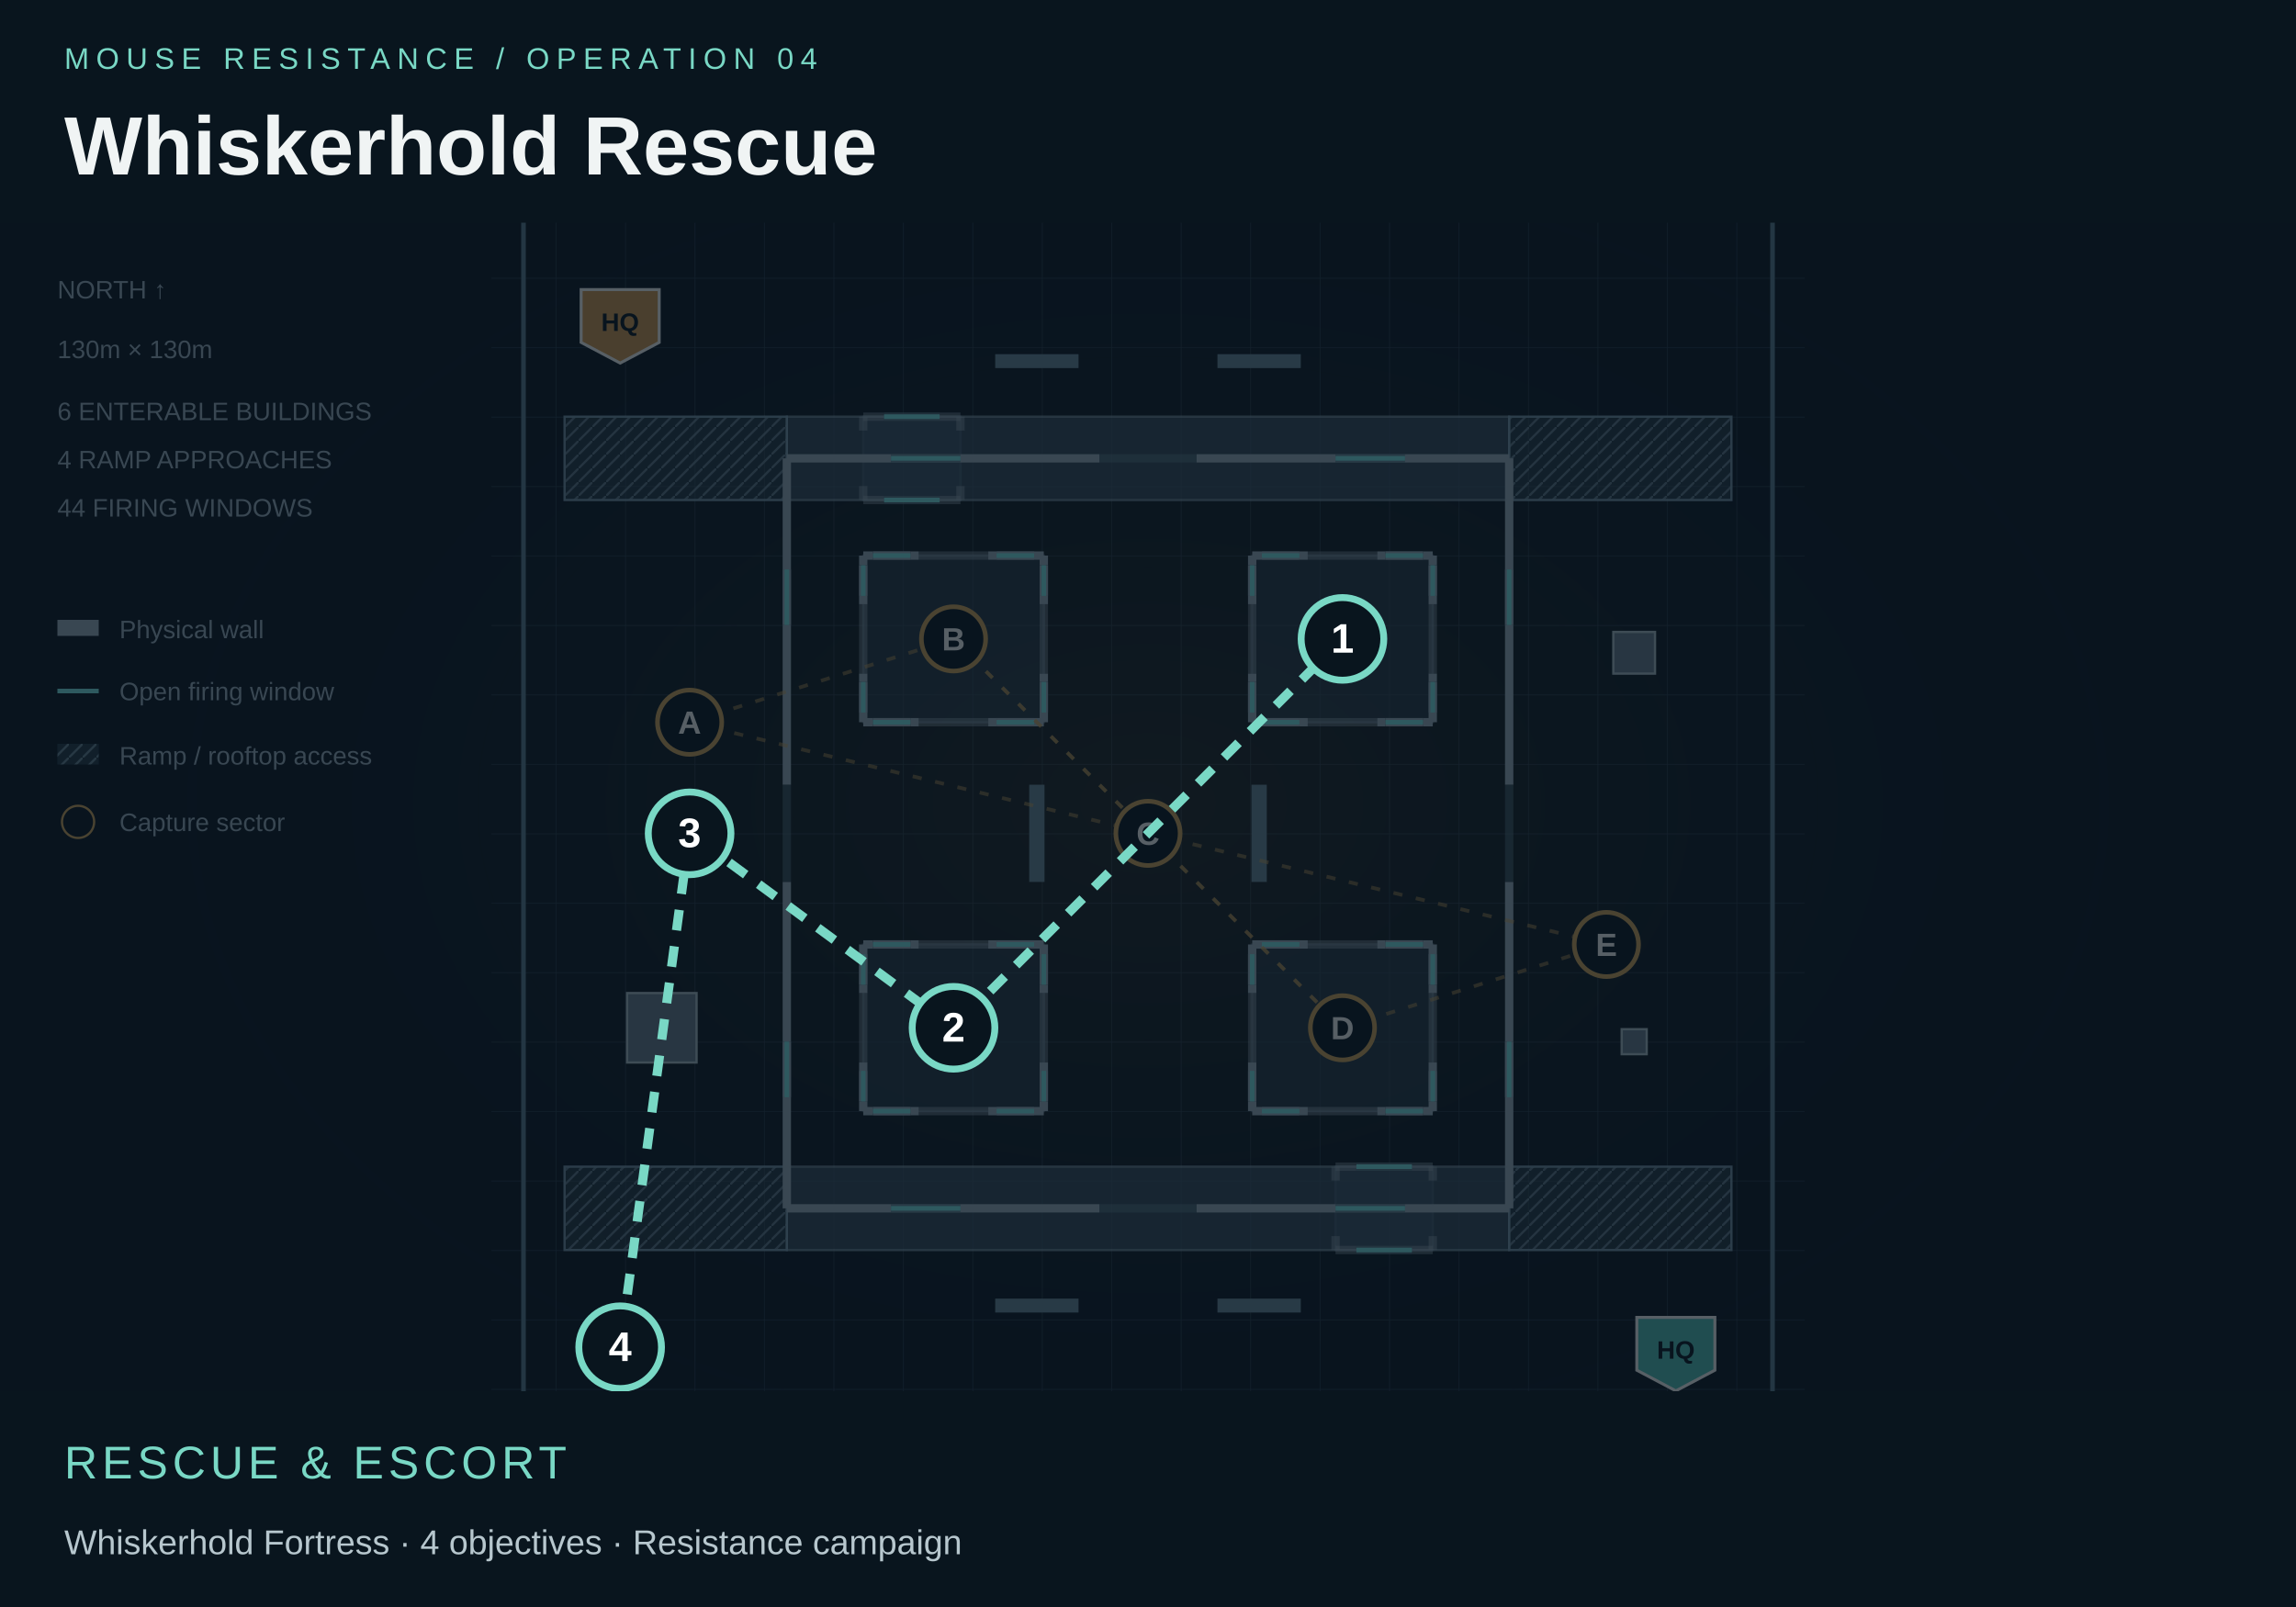
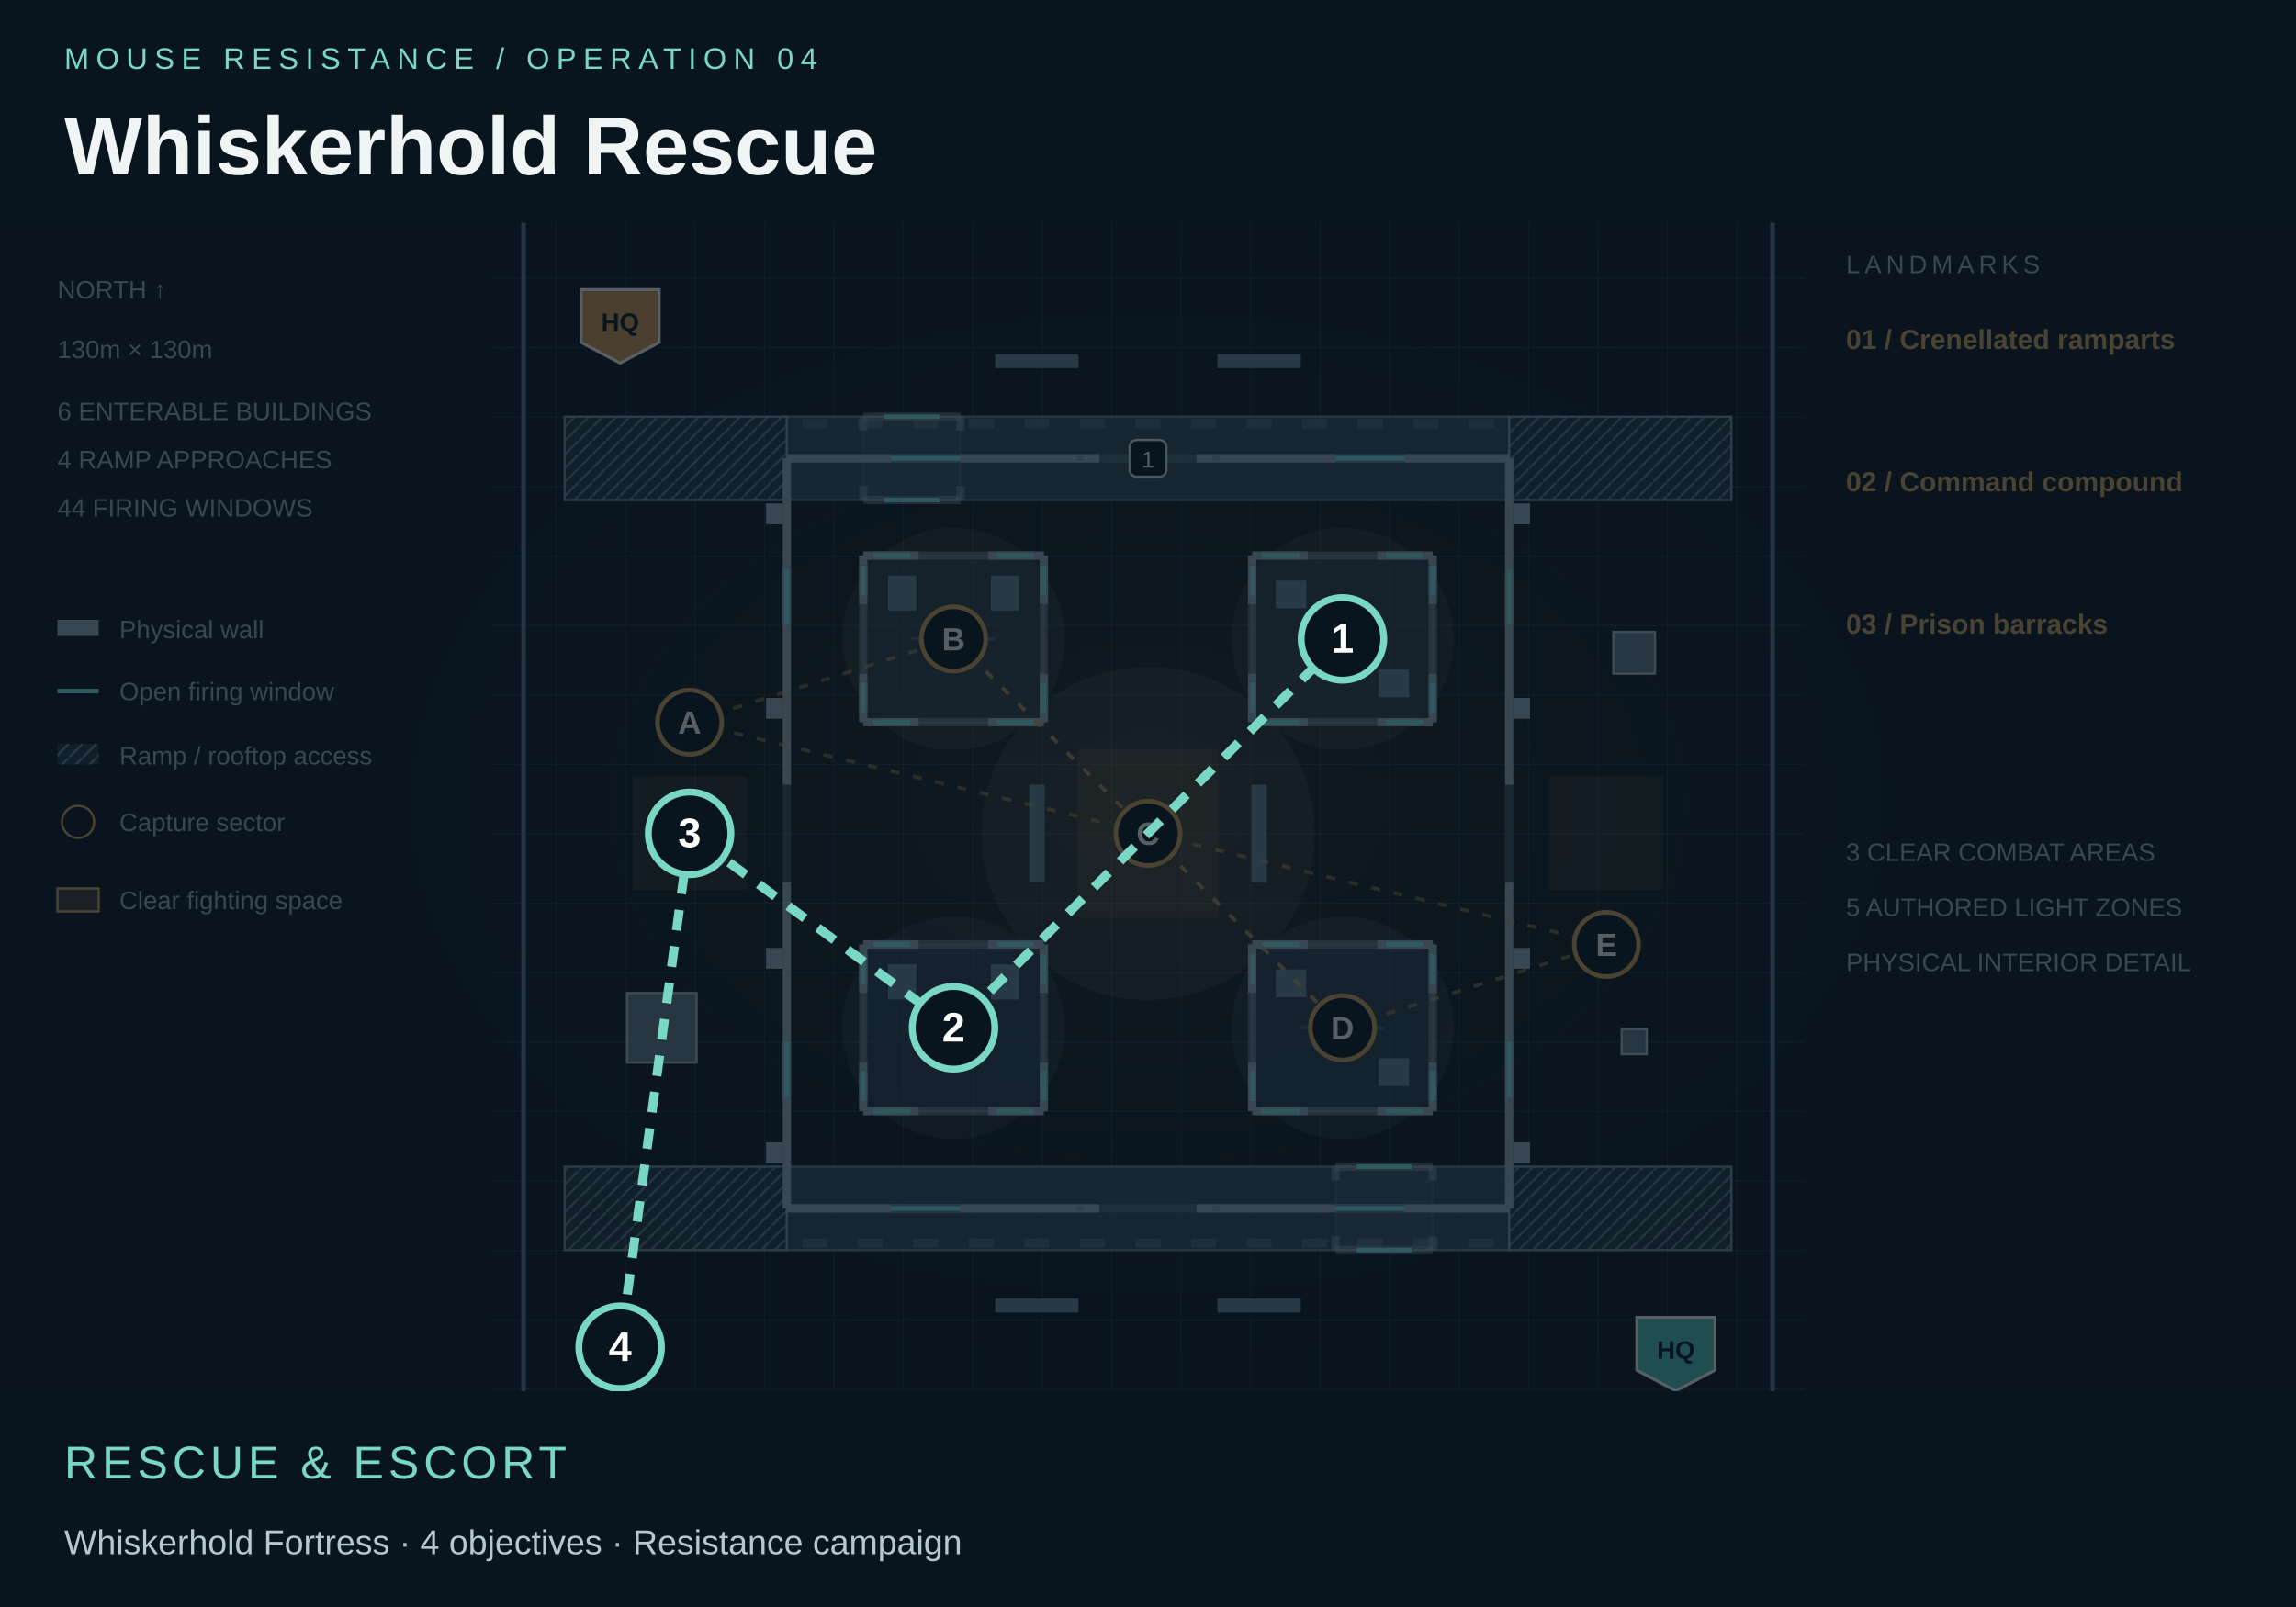
<svg xmlns="http://www.w3.org/2000/svg" width="1000" height="700" viewBox="0 0 1000 700">
  <rect width="1000" height="700" fill="#09151e" />
  <g opacity=".32">
    <defs>
      <pattern id="grid" width="30.25" height="30.25" patternUnits="userSpaceOnUse">
        <path d="M30.25 0H0V30.25" fill="none" stroke="#25374a" stroke-width=".6" />
      </pattern>
      <pattern id="ramp" width="6" height="6" patternUnits="userSpaceOnUse">
        <path d="M0 6L6 0" stroke="#91adbe" stroke-width="1" />
        <rect width="6" height="6" fill="#405a6c" fill-opacity=".5" />
      </pattern>
      <radialGradient id="glow">
        <stop stop-color="#d5a75c" stop-opacity=".12" />
        <stop offset="1" stop-color="#081321" stop-opacity="0" />
      </radialGradient>
    </defs>
    <rect width="1000" height="700" fill="#081321" />
    <rect x="214" y="77" width="572" height="572" fill="url(#grid)" />
    <ellipse cx="500" cy="350" rx="460" ry="310" fill="url(#glow)" />
    <g font-family="system-ui,Segoe UI,Arial,sans-serif">
      <text x="24" y="30" fill="#d5a75c" font-size="11" letter-spacing="3">NEON BREACH · THE FACTION WAR</text>
      <text x="24" y="64" fill="#edf5fa" font-size="29" font-weight="750">Whiskerhold Fortress</text>
      <text x="976" y="33" text-anchor="end" fill="#9fb2c3" font-size="11" letter-spacing="2">TACTICAL RECONNAISSANCE</text>
      <text x="976" y="57" text-anchor="end" fill="#9fb2c3" font-size="12">Fortress · Siege and infiltration</text>
      <rect x="228" y="91" width="544" height="544" rx="3" fill="none" stroke="#5c7d94" stroke-width="2" />
+       <circle cx="500" cy="363" r="72.6" fill="rgb(255,237,199)" opacity=".09" />
+       <circle cx="415.3" cy="447.7" r="48.4" fill="rgb(204,224,255)" opacity=".09" />
+       <circle cx="584.7" cy="278.3" r="48.4" fill="rgb(255,224,156)" opacity=".09" />
+       <circle cx="415.3" cy="278.3" r="48.4" fill="rgb(255,235,196)" opacity=".09" />
+       <circle cx="584.7" cy="447.7" r="48.4" fill="rgb(209,242,255)" opacity=".09" />
+       <rect x="469.75" y="326.70" width="60.50" height="72.60" fill="#d5a75c" stroke="#d5a75c" stroke-width="1" opacity="0.13" />
+       <rect x="276.15" y="338.80" width="48.40" height="48.40" fill="#d5a75c" stroke="#d5a75c" stroke-width="1" opacity="0.13" />
+       <rect x="675.45" y="338.80" width="48.40" height="48.40" fill="#d5a75c" stroke="#d5a75c" stroke-width="1" opacity="0.13" />
      <rect x="375.98" y="242.00" width="78.65" height="72.60" fill="#364d61" stroke="#66829a" stroke-width="1" opacity="0.55" />
      <rect x="545.38" y="242.00" width="78.65" height="72.60" fill="#364d61" stroke="#66829a" stroke-width="1" opacity="0.55" />
      <rect x="375.98" y="411.40" width="78.65" height="72.60" fill="#364d61" stroke="#66829a" stroke-width="1" opacity="0.55" />
      <rect x="545.38" y="411.40" width="78.65" height="72.60" fill="#364d61" stroke="#66829a" stroke-width="1" opacity="0.55" />
      <rect x="375.98" y="181.50" width="42.35" height="36.30" fill="#364d61" stroke="#66829a" stroke-width="1" opacity="0.55" />
      <rect x="581.67" y="508.20" width="42.35" height="36.30" fill="#364d61" stroke="#66829a" stroke-width="1" opacity="0.55" />
      <rect x="342.70" y="181.50" width="314.60" height="36.30" fill="#4a6379" stroke="#92aec1" stroke-width="1" opacity="0.65" />
      <rect x="342.70" y="508.20" width="314.60" height="36.30" fill="#4a6379" stroke="#92aec1" stroke-width="1" opacity="0.65" />
      <rect x="245.90" y="181.50" width="96.80" height="36.30" fill="url(#ramp)" stroke="#7fa0b6" stroke-width="1" opacity="0.9" />
      <rect x="657.30" y="181.50" width="96.80" height="36.30" fill="url(#ramp)" stroke="#7fa0b6" stroke-width="1" opacity="0.9" />
      <rect x="245.90" y="508.20" width="96.80" height="36.30" fill="url(#ramp)" stroke="#7fa0b6" stroke-width="1" opacity="0.9" />
      <rect x="657.30" y="508.20" width="96.80" height="36.30" fill="url(#ramp)" stroke="#7fa0b6" stroke-width="1" opacity="0.9" />
      <rect x="342.70" y="197.84" width="45.38" height="3.63" fill="#a1b3c3" opacity="1" />
      <rect x="388.07" y="197.84" width="30.25" height="3.63" fill="#6b8b9c" opacity="1" />
      <rect x="388.07" y="197.84" width="30.25" height="3.63" fill="#6b8b9c" opacity="1" />
      <rect x="418.32" y="197.84" width="60.50" height="3.63" fill="#a1b3c3" opacity="1" />
      <rect x="478.82" y="197.84" width="42.35" height="3.63" fill="#6b8b9c" opacity="0.45" />
      <rect x="521.17" y="197.84" width="60.50" height="3.63" fill="#a1b3c3" opacity="1" />
      <rect x="581.67" y="197.84" width="30.25" height="3.63" fill="#6b8b9c" opacity="1" />
      <rect x="581.67" y="197.84" width="30.25" height="3.63" fill="#6b8b9c" opacity="1" />
      <rect x="611.92" y="197.84" width="45.38" height="3.63" fill="#a1b3c3" opacity="1" />
      <rect x="340.88" y="199.65" width="3.63" height="48.40" fill="#a1b3c3" opacity="1" />
      <rect x="340.88" y="248.05" width="3.63" height="24.20" fill="#6b8b9c" opacity="1" />
      <rect x="340.88" y="248.05" width="3.63" height="24.20" fill="#a1b3c3" opacity="1" />
      <rect x="340.88" y="272.25" width="3.63" height="69.58" fill="#a1b3c3" opacity="1" />
      <rect x="340.88" y="341.82" width="3.63" height="42.35" fill="#6b8b9c" opacity="0.45" />
      <rect x="340.88" y="384.18" width="3.63" height="69.58" fill="#a1b3c3" opacity="1" />
      <rect x="340.88" y="453.75" width="3.63" height="24.20" fill="#6b8b9c" opacity="1" />
      <rect x="340.88" y="453.75" width="3.63" height="24.20" fill="#a1b3c3" opacity="1" />
      <rect x="340.88" y="477.95" width="3.63" height="48.40" fill="#a1b3c3" opacity="1" />
      <rect x="342.70" y="524.53" width="45.38" height="3.63" fill="#a1b3c3" opacity="1" />
      <rect x="388.07" y="524.53" width="30.25" height="3.63" fill="#6b8b9c" opacity="1" />
      <rect x="388.07" y="524.53" width="30.25" height="3.63" fill="#6b8b9c" opacity="1" />
      <rect x="418.32" y="524.53" width="60.50" height="3.63" fill="#a1b3c3" opacity="1" />
      <rect x="478.82" y="524.53" width="42.35" height="3.63" fill="#6b8b9c" opacity="0.45" />
      <rect x="521.17" y="524.53" width="60.50" height="3.63" fill="#a1b3c3" opacity="1" />
      <rect x="581.67" y="524.53" width="30.25" height="3.63" fill="#6b8b9c" opacity="1" />
      <rect x="581.67" y="524.53" width="30.25" height="3.63" fill="#6b8b9c" opacity="1" />
      <rect x="611.92" y="524.53" width="45.38" height="3.63" fill="#a1b3c3" opacity="1" />
      <rect x="655.49" y="199.65" width="3.63" height="48.40" fill="#a1b3c3" opacity="1" />
      <rect x="655.49" y="248.05" width="3.63" height="24.20" fill="#6b8b9c" opacity="1" />
      <rect x="655.49" y="248.05" width="3.63" height="24.20" fill="#a1b3c3" opacity="1" />
      <rect x="655.49" y="272.25" width="3.63" height="69.58" fill="#a1b3c3" opacity="1" />
      <rect x="655.49" y="341.82" width="3.63" height="42.35" fill="#6b8b9c" opacity="0.45" />
      <rect x="655.49" y="384.18" width="3.63" height="69.58" fill="#a1b3c3" opacity="1" />
      <rect x="655.49" y="453.75" width="3.63" height="24.20" fill="#6b8b9c" opacity="1" />
      <rect x="655.49" y="453.75" width="3.63" height="24.20" fill="#a1b3c3" opacity="1" />
      <rect x="655.49" y="477.95" width="3.63" height="48.40" fill="#a1b3c3" opacity="1" />
      <rect x="375.98" y="240.19" width="4.23" height="3.63" fill="#a1b3c3" opacity="1" />
      <rect x="380.21" y="240.19" width="16.34" height="3.63" fill="#6b8b9c" opacity="1" />
      <rect x="380.21" y="240.19" width="16.34" height="3.63" fill="#a1b3c3" opacity="1" />
      <rect x="396.54" y="240.19" width="3.63" height="3.63" fill="#a1b3c3" opacity="1" />
      <rect x="400.18" y="240.19" width="30.25" height="3.63" fill="#a1b3c3" opacity="0.45" />
      <rect x="430.43" y="240.19" width="3.63" height="3.63" fill="#a1b3c3" opacity="1" />
      <rect x="434.06" y="240.19" width="16.34" height="3.63" fill="#6b8b9c" opacity="1" />
      <rect x="434.06" y="240.19" width="16.34" height="3.63" fill="#a1b3c3" opacity="1" />
      <rect x="450.39" y="240.19" width="4.23" height="3.63" fill="#a1b3c3" opacity="1" />
      <rect x="374.16" y="242.00" width="3.63" height="4.23" fill="#a1b3c3" opacity="1" />
      <rect x="374.16" y="246.24" width="3.63" height="13.31" fill="#6b8b9c" opacity="1" />
      <rect x="374.16" y="246.24" width="3.63" height="13.31" fill="#a1b3c3" opacity="1" />
      <rect x="374.16" y="259.54" width="3.63" height="3.63" fill="#a1b3c3" opacity="1" />
      <rect x="374.16" y="263.18" width="3.63" height="30.25" fill="#a1b3c3" opacity="0.45" />
      <rect x="374.16" y="293.43" width="3.63" height="3.63" fill="#a1b3c3" opacity="1" />
      <rect x="374.16" y="297.06" width="3.63" height="13.31" fill="#6b8b9c" opacity="1" />
      <rect x="374.16" y="297.06" width="3.63" height="13.31" fill="#a1b3c3" opacity="1" />
      <rect x="374.16" y="310.37" width="3.63" height="4.23" fill="#a1b3c3" opacity="1" />
      <rect x="375.98" y="312.78" width="4.23" height="3.63" fill="#a1b3c3" opacity="1" />
      <rect x="380.21" y="312.78" width="16.34" height="3.63" fill="#6b8b9c" opacity="1" />
      <rect x="380.21" y="312.78" width="16.34" height="3.63" fill="#a1b3c3" opacity="1" />
      <rect x="396.54" y="312.78" width="3.63" height="3.63" fill="#a1b3c3" opacity="1" />
      <rect x="400.18" y="312.78" width="30.25" height="3.63" fill="#a1b3c3" opacity="0.45" />
      <rect x="430.43" y="312.78" width="3.63" height="3.63" fill="#a1b3c3" opacity="1" />
      <rect x="434.06" y="312.78" width="16.34" height="3.63" fill="#6b8b9c" opacity="1" />
      <rect x="434.06" y="312.78" width="16.34" height="3.63" fill="#a1b3c3" opacity="1" />
      <rect x="450.39" y="312.78" width="4.23" height="3.63" fill="#a1b3c3" opacity="1" />
      <rect x="452.81" y="242.00" width="3.63" height="4.23" fill="#a1b3c3" opacity="1" />
      <rect x="452.81" y="246.24" width="3.63" height="13.31" fill="#6b8b9c" opacity="1" />
      <rect x="452.81" y="246.24" width="3.63" height="13.31" fill="#a1b3c3" opacity="1" />
      <rect x="452.81" y="259.54" width="3.63" height="3.63" fill="#a1b3c3" opacity="1" />
      <rect x="452.81" y="263.18" width="3.63" height="30.25" fill="#a1b3c3" opacity="0.45" />
      <rect x="452.81" y="293.43" width="3.63" height="3.63" fill="#a1b3c3" opacity="1" />
      <rect x="452.81" y="297.06" width="3.63" height="13.31" fill="#6b8b9c" opacity="1" />
      <rect x="452.81" y="297.06" width="3.63" height="13.31" fill="#a1b3c3" opacity="1" />
      <rect x="452.81" y="310.37" width="3.63" height="4.23" fill="#a1b3c3" opacity="1" />
      <rect x="545.38" y="240.19" width="4.23" height="3.63" fill="#a1b3c3" opacity="1" />
      <rect x="549.61" y="240.19" width="16.34" height="3.63" fill="#6b8b9c" opacity="1" />
      <rect x="549.61" y="240.19" width="16.34" height="3.63" fill="#a1b3c3" opacity="1" />
      <rect x="565.94" y="240.19" width="3.63" height="3.63" fill="#a1b3c3" opacity="1" />
      <rect x="569.58" y="240.19" width="30.25" height="3.63" fill="#a1b3c3" opacity="0.45" />
      <rect x="599.83" y="240.19" width="3.63" height="3.63" fill="#a1b3c3" opacity="1" />
      <rect x="603.45" y="240.19" width="16.34" height="3.63" fill="#6b8b9c" opacity="1" />
      <rect x="603.45" y="240.19" width="16.34" height="3.63" fill="#a1b3c3" opacity="1" />
      <rect x="619.79" y="240.19" width="4.23" height="3.63" fill="#a1b3c3" opacity="1" />
      <rect x="543.56" y="242.00" width="3.63" height="4.23" fill="#a1b3c3" opacity="1" />
      <rect x="543.56" y="246.24" width="3.63" height="13.31" fill="#6b8b9c" opacity="1" />
      <rect x="543.56" y="246.24" width="3.63" height="13.31" fill="#a1b3c3" opacity="1" />
      <rect x="543.56" y="259.54" width="3.63" height="3.63" fill="#a1b3c3" opacity="1" />
      <rect x="543.56" y="263.18" width="3.63" height="30.25" fill="#a1b3c3" opacity="0.45" />
      <rect x="543.56" y="293.43" width="3.63" height="3.63" fill="#a1b3c3" opacity="1" />
      <rect x="543.56" y="297.06" width="3.63" height="13.31" fill="#6b8b9c" opacity="1" />
      <rect x="543.56" y="297.06" width="3.63" height="13.31" fill="#a1b3c3" opacity="1" />
      <rect x="543.56" y="310.37" width="3.63" height="4.23" fill="#a1b3c3" opacity="1" />
      <rect x="545.38" y="312.78" width="4.23" height="3.63" fill="#a1b3c3" opacity="1" />
      <rect x="549.61" y="312.78" width="16.34" height="3.63" fill="#6b8b9c" opacity="1" />
      <rect x="549.61" y="312.78" width="16.34" height="3.63" fill="#a1b3c3" opacity="1" />
      <rect x="565.94" y="312.78" width="3.63" height="3.63" fill="#a1b3c3" opacity="1" />
      <rect x="569.58" y="312.78" width="30.25" height="3.63" fill="#a1b3c3" opacity="0.45" />
      <rect x="599.83" y="312.78" width="3.63" height="3.63" fill="#a1b3c3" opacity="1" />
      <rect x="603.45" y="312.78" width="16.34" height="3.63" fill="#6b8b9c" opacity="1" />
      <rect x="603.45" y="312.78" width="16.34" height="3.63" fill="#a1b3c3" opacity="1" />
      <rect x="619.79" y="312.78" width="4.23" height="3.63" fill="#a1b3c3" opacity="1" />
      <rect x="622.21" y="242.00" width="3.63" height="4.23" fill="#a1b3c3" opacity="1" />
      <rect x="622.21" y="246.24" width="3.63" height="13.31" fill="#6b8b9c" opacity="1" />
      <rect x="622.21" y="246.24" width="3.63" height="13.31" fill="#a1b3c3" opacity="1" />
      <rect x="622.21" y="259.54" width="3.63" height="3.63" fill="#a1b3c3" opacity="1" />
      <rect x="622.21" y="263.18" width="3.63" height="30.25" fill="#a1b3c3" opacity="0.45" />
      <rect x="622.21" y="293.43" width="3.63" height="3.63" fill="#a1b3c3" opacity="1" />
      <rect x="622.21" y="297.06" width="3.63" height="13.31" fill="#6b8b9c" opacity="1" />
      <rect x="622.21" y="297.06" width="3.63" height="13.31" fill="#a1b3c3" opacity="1" />
      <rect x="622.21" y="310.37" width="3.63" height="4.23" fill="#a1b3c3" opacity="1" />
      <rect x="375.98" y="409.58" width="4.23" height="3.63" fill="#a1b3c3" opacity="1" />
      <rect x="380.21" y="409.58" width="16.34" height="3.63" fill="#6b8b9c" opacity="1" />
      <rect x="380.21" y="409.58" width="16.34" height="3.63" fill="#a1b3c3" opacity="1" />
      <rect x="396.54" y="409.58" width="3.63" height="3.63" fill="#a1b3c3" opacity="1" />
      <rect x="400.18" y="409.58" width="30.25" height="3.63" fill="#a1b3c3" opacity="0.45" />
      <rect x="430.43" y="409.58" width="3.63" height="3.63" fill="#a1b3c3" opacity="1" />
      <rect x="434.06" y="409.58" width="16.34" height="3.63" fill="#6b8b9c" opacity="1" />
      <rect x="434.06" y="409.58" width="16.34" height="3.63" fill="#a1b3c3" opacity="1" />
      <rect x="450.39" y="409.58" width="4.23" height="3.63" fill="#a1b3c3" opacity="1" />
      <rect x="374.16" y="411.40" width="3.63" height="4.23" fill="#a1b3c3" opacity="1" />
      <rect x="374.16" y="415.63" width="3.63" height="13.31" fill="#6b8b9c" opacity="1" />
      <rect x="374.16" y="415.63" width="3.63" height="13.31" fill="#a1b3c3" opacity="1" />
      <rect x="374.16" y="428.94" width="3.63" height="3.63" fill="#a1b3c3" opacity="1" />
      <rect x="374.16" y="432.57" width="3.63" height="30.25" fill="#a1b3c3" opacity="0.45" />
      <rect x="374.16" y="462.82" width="3.63" height="3.63" fill="#a1b3c3" opacity="1" />
      <rect x="374.16" y="466.45" width="3.63" height="13.31" fill="#6b8b9c" opacity="1" />
      <rect x="374.16" y="466.45" width="3.63" height="13.31" fill="#a1b3c3" opacity="1" />
      <rect x="374.16" y="479.76" width="3.63" height="4.23" fill="#a1b3c3" opacity="1" />
      <rect x="375.98" y="482.19" width="4.23" height="3.63" fill="#a1b3c3" opacity="1" />
      <rect x="380.21" y="482.19" width="16.34" height="3.63" fill="#6b8b9c" opacity="1" />
      <rect x="380.21" y="482.19" width="16.34" height="3.63" fill="#a1b3c3" opacity="1" />
      <rect x="396.54" y="482.19" width="3.63" height="3.63" fill="#a1b3c3" opacity="1" />
      <rect x="400.18" y="482.19" width="30.25" height="3.63" fill="#a1b3c3" opacity="0.45" />
      <rect x="430.43" y="482.19" width="3.63" height="3.63" fill="#a1b3c3" opacity="1" />
      <rect x="434.06" y="482.19" width="16.34" height="3.63" fill="#6b8b9c" opacity="1" />
      <rect x="434.06" y="482.19" width="16.34" height="3.63" fill="#a1b3c3" opacity="1" />
      <rect x="450.39" y="482.19" width="4.23" height="3.63" fill="#a1b3c3" opacity="1" />
      <rect x="452.81" y="411.40" width="3.63" height="4.23" fill="#a1b3c3" opacity="1" />
      <rect x="452.81" y="415.63" width="3.63" height="13.31" fill="#6b8b9c" opacity="1" />
      <rect x="452.81" y="415.63" width="3.63" height="13.31" fill="#a1b3c3" opacity="1" />
      <rect x="452.81" y="428.94" width="3.63" height="3.63" fill="#a1b3c3" opacity="1" />
      <rect x="452.81" y="432.57" width="3.63" height="30.25" fill="#a1b3c3" opacity="0.45" />
      <rect x="452.81" y="462.82" width="3.63" height="3.63" fill="#a1b3c3" opacity="1" />
      <rect x="452.81" y="466.45" width="3.63" height="13.31" fill="#6b8b9c" opacity="1" />
      <rect x="452.81" y="466.45" width="3.63" height="13.31" fill="#a1b3c3" opacity="1" />
      <rect x="452.81" y="479.76" width="3.63" height="4.23" fill="#a1b3c3" opacity="1" />
      <rect x="545.38" y="409.58" width="4.23" height="3.63" fill="#a1b3c3" opacity="1" />
      <rect x="549.61" y="409.58" width="16.34" height="3.63" fill="#6b8b9c" opacity="1" />
      <rect x="549.61" y="409.58" width="16.34" height="3.63" fill="#a1b3c3" opacity="1" />
      <rect x="565.94" y="409.58" width="3.63" height="3.63" fill="#a1b3c3" opacity="1" />
      <rect x="569.58" y="409.58" width="30.25" height="3.63" fill="#a1b3c3" opacity="0.45" />
      <rect x="599.83" y="409.58" width="3.63" height="3.63" fill="#a1b3c3" opacity="1" />
      <rect x="603.45" y="409.58" width="16.34" height="3.63" fill="#6b8b9c" opacity="1" />
      <rect x="603.45" y="409.58" width="16.34" height="3.63" fill="#a1b3c3" opacity="1" />
      <rect x="619.79" y="409.58" width="4.23" height="3.63" fill="#a1b3c3" opacity="1" />
      <rect x="543.56" y="411.40" width="3.63" height="4.23" fill="#a1b3c3" opacity="1" />
      <rect x="543.56" y="415.63" width="3.63" height="13.31" fill="#6b8b9c" opacity="1" />
      <rect x="543.56" y="415.63" width="3.63" height="13.31" fill="#a1b3c3" opacity="1" />
      <rect x="543.56" y="428.94" width="3.63" height="3.63" fill="#a1b3c3" opacity="1" />
      <rect x="543.56" y="432.57" width="3.63" height="30.25" fill="#a1b3c3" opacity="0.45" />
      <rect x="543.56" y="462.82" width="3.63" height="3.63" fill="#a1b3c3" opacity="1" />
      <rect x="543.56" y="466.45" width="3.63" height="13.31" fill="#6b8b9c" opacity="1" />
      <rect x="543.56" y="466.45" width="3.63" height="13.31" fill="#a1b3c3" opacity="1" />
      <rect x="543.56" y="479.76" width="3.63" height="4.23" fill="#a1b3c3" opacity="1" />
      <rect x="545.38" y="482.19" width="4.23" height="3.63" fill="#a1b3c3" opacity="1" />
      <rect x="549.61" y="482.19" width="16.34" height="3.63" fill="#6b8b9c" opacity="1" />
      <rect x="549.61" y="482.19" width="16.34" height="3.63" fill="#a1b3c3" opacity="1" />
      <rect x="565.94" y="482.19" width="3.63" height="3.63" fill="#a1b3c3" opacity="1" />
      <rect x="569.58" y="482.19" width="30.25" height="3.63" fill="#a1b3c3" opacity="0.45" />
      <rect x="599.83" y="482.19" width="3.63" height="3.63" fill="#a1b3c3" opacity="1" />
      <rect x="603.45" y="482.19" width="16.34" height="3.63" fill="#6b8b9c" opacity="1" />
      <rect x="603.45" y="482.19" width="16.34" height="3.63" fill="#a1b3c3" opacity="1" />
      <rect x="619.79" y="482.19" width="4.23" height="3.63" fill="#a1b3c3" opacity="1" />
      <rect x="622.21" y="411.40" width="3.63" height="4.23" fill="#a1b3c3" opacity="1" />
      <rect x="622.21" y="415.63" width="3.63" height="13.31" fill="#6b8b9c" opacity="1" />
      <rect x="622.21" y="415.63" width="3.63" height="13.31" fill="#a1b3c3" opacity="1" />
      <rect x="622.21" y="428.94" width="3.63" height="3.63" fill="#a1b3c3" opacity="1" />
      <rect x="622.21" y="432.57" width="3.63" height="30.25" fill="#a1b3c3" opacity="0.45" />
      <rect x="622.21" y="462.82" width="3.63" height="3.63" fill="#a1b3c3" opacity="1" />
      <rect x="622.21" y="466.45" width="3.63" height="13.31" fill="#6b8b9c" opacity="1" />
      <rect x="622.21" y="466.45" width="3.63" height="13.31" fill="#a1b3c3" opacity="1" />
      <rect x="622.21" y="479.76" width="3.63" height="4.23" fill="#a1b3c3" opacity="1" />
      <rect x="375.98" y="179.69" width="9.07" height="3.63" fill="#a1b3c3" opacity="0.45" />
      <rect x="385.05" y="179.69" width="24.20" height="3.63" fill="#6b8b9c" opacity="0.45" />
      <rect x="385.05" y="179.69" width="24.20" height="3.63" fill="#6b8b9c" opacity="0.45" />
      <rect x="409.25" y="179.69" width="9.07" height="3.63" fill="#a1b3c3" opacity="0.45" />
      <rect x="374.16" y="181.50" width="3.63" height="6.05" fill="#a1b3c3" opacity="0.45" />
      <rect x="374.16" y="211.75" width="3.63" height="6.05" fill="#a1b3c3" opacity="0.45" />
      <rect x="375.98" y="215.99" width="9.07" height="3.63" fill="#a1b3c3" opacity="0.45" />
      <rect x="385.05" y="215.99" width="24.20" height="3.63" fill="#6b8b9c" opacity="0.45" />
      <rect x="385.05" y="215.99" width="24.20" height="3.63" fill="#6b8b9c" opacity="0.45" />
      <rect x="409.25" y="215.99" width="9.07" height="3.63" fill="#a1b3c3" opacity="0.45" />
      <rect x="416.51" y="181.50" width="3.63" height="6.05" fill="#a1b3c3" opacity="0.45" />
      <rect x="416.51" y="211.75" width="3.63" height="6.05" fill="#a1b3c3" opacity="0.45" />
      <rect x="581.67" y="506.38" width="9.07" height="3.63" fill="#a1b3c3" opacity="0.45" />
      <rect x="590.75" y="506.38" width="24.20" height="3.63" fill="#6b8b9c" opacity="0.45" />
      <rect x="590.75" y="506.38" width="24.20" height="3.63" fill="#6b8b9c" opacity="0.45" />
      <rect x="614.95" y="506.38" width="9.07" height="3.63" fill="#a1b3c3" opacity="0.45" />
      <rect x="579.86" y="508.20" width="3.63" height="6.05" fill="#a1b3c3" opacity="0.45" />
      <rect x="579.86" y="538.45" width="3.63" height="6.05" fill="#a1b3c3" opacity="0.45" />
      <rect x="581.67" y="542.68" width="9.07" height="3.63" fill="#a1b3c3" opacity="0.45" />
      <rect x="590.75" y="542.68" width="24.20" height="3.63" fill="#6b8b9c" opacity="0.45" />
      <rect x="590.75" y="542.68" width="24.20" height="3.63" fill="#6b8b9c" opacity="0.45" />
      <rect x="614.95" y="542.68" width="9.07" height="3.63" fill="#a1b3c3" opacity="0.45" />
      <rect x="622.21" y="508.20" width="3.63" height="6.05" fill="#a1b3c3" opacity="0.45" />
      <rect x="622.21" y="538.45" width="3.63" height="6.05" fill="#a1b3c3" opacity="0.45" />
      <rect x="448.27" y="341.82" width="6.66" height="42.35" fill="#6b8b9c" opacity="1" />
      <rect x="433.45" y="154.28" width="36.30" height="6.05" fill="#6b8b9c" opacity="1" />
      <rect x="433.45" y="565.67" width="36.30" height="6.05" fill="#6b8b9c" opacity="1" />
      <rect x="545.07" y="341.82" width="6.66" height="42.35" fill="#6b8b9c" opacity="1" />
      <rect x="530.25" y="154.28" width="36.30" height="6.05" fill="#6b8b9c" opacity="1" />
      <rect x="530.25" y="565.67" width="36.30" height="6.05" fill="#6b8b9c" opacity="1" />
+       <rect x="349.36" y="182.56" width="10.89" height="3.93" fill="#6b8b9c" opacity="0.45" />
+       <rect x="373.56" y="182.56" width="10.89" height="3.93" fill="#6b8b9c" opacity="0.45" />
+       <rect x="397.75" y="182.56" width="10.89" height="3.93" fill="#6b8b9c" opacity="0.45" />
+       <rect x="421.95" y="182.56" width="10.89" height="3.93" fill="#6b8b9c" opacity="0.45" />
+       <rect x="446.15" y="182.56" width="10.89" height="3.93" fill="#6b8b9c" opacity="0.45" />
+       <rect x="470.36" y="182.56" width="10.89" height="3.93" fill="#6b8b9c" opacity="0.45" />
+       <rect x="494.56" y="182.56" width="10.89" height="3.93" fill="#6b8b9c" opacity="0.45" />
+       <rect x="518.75" y="182.56" width="10.89" height="3.93" fill="#6b8b9c" opacity="0.45" />
+       <rect x="542.96" y="182.56" width="10.89" height="3.93" fill="#6b8b9c" opacity="0.45" />
+       <rect x="567.15" y="182.56" width="10.89" height="3.93" fill="#6b8b9c" opacity="0.45" />
+       <rect x="591.36" y="182.56" width="10.89" height="3.93" fill="#6b8b9c" opacity="0.45" />
+       <rect x="615.56" y="182.56" width="10.89" height="3.93" fill="#6b8b9c" opacity="0.45" />
+       <rect x="639.75" y="182.56" width="10.89" height="3.93" fill="#6b8b9c" opacity="0.45" />
+       <rect x="349.36" y="539.51" width="10.89" height="3.93" fill="#6b8b9c" opacity="0.45" />
+       <rect x="373.56" y="539.51" width="10.89" height="3.93" fill="#6b8b9c" opacity="0.45" />
+       <rect x="397.75" y="539.51" width="10.89" height="3.93" fill="#6b8b9c" opacity="0.45" />
+       <rect x="421.95" y="539.51" width="10.89" height="3.93" fill="#6b8b9c" opacity="0.45" />
+       <rect x="446.15" y="539.51" width="10.89" height="3.93" fill="#6b8b9c" opacity="0.45" />
+       <rect x="470.36" y="539.51" width="10.89" height="3.93" fill="#6b8b9c" opacity="0.45" />
+       <rect x="494.56" y="539.51" width="10.89" height="3.93" fill="#6b8b9c" opacity="0.45" />
+       <rect x="518.75" y="539.51" width="10.89" height="3.93" fill="#6b8b9c" opacity="0.45" />
+       <rect x="542.96" y="539.51" width="10.89" height="3.93" fill="#6b8b9c" opacity="0.45" />
+       <rect x="567.15" y="539.51" width="10.89" height="3.93" fill="#6b8b9c" opacity="0.45" />
+       <rect x="591.36" y="539.51" width="10.89" height="3.93" fill="#6b8b9c" opacity="0.45" />
+       <rect x="615.56" y="539.51" width="10.89" height="3.93" fill="#6b8b9c" opacity="0.45" />
+       <rect x="639.75" y="539.51" width="10.89" height="3.93" fill="#6b8b9c" opacity="0.45" />
+       <rect x="333.63" y="219.31" width="7.26" height="9.07" fill="#a1b3c3" opacity="1" />
+       <rect x="333.63" y="304.01" width="7.26" height="9.07" fill="#a1b3c3" opacity="1" />
+       <rect x="333.63" y="412.91" width="7.26" height="9.07" fill="#a1b3c3" opacity="1" />
+       <rect x="333.63" y="497.61" width="7.26" height="9.07" fill="#a1b3c3" opacity="1" />
+       <rect x="659.12" y="219.31" width="7.26" height="9.07" fill="#a1b3c3" opacity="1" />
+       <rect x="659.12" y="304.01" width="7.26" height="9.07" fill="#a1b3c3" opacity="1" />
+       <rect x="659.12" y="412.91" width="7.26" height="9.07" fill="#a1b3c3" opacity="1" />
+       <rect x="659.12" y="497.61" width="7.26" height="9.07" fill="#a1b3c3" opacity="1" />
+       <rect x="386.87" y="250.77" width="12.10" height="15.13" fill="#6b8b9c" opacity="1" />
+       <rect x="386.87" y="250.77" width="12.10" height="15.13" fill="#6b8b9c" opacity="1" />
+       <rect x="431.63" y="250.77" width="12.10" height="15.13" fill="#6b8b9c" opacity="1" />
+       <rect x="431.63" y="250.77" width="12.10" height="15.13" fill="#6b8b9c" opacity="1" />
+       <rect x="386.87" y="420.17" width="12.10" height="15.13" fill="#6b8b9c" opacity="1" />
+       <rect x="386.87" y="420.17" width="12.10" height="15.13" fill="#6b8b9c" opacity="1" />
+       <rect x="431.63" y="420.17" width="12.10" height="15.13" fill="#6b8b9c" opacity="1" />
+       <rect x="431.63" y="420.17" width="12.10" height="15.13" fill="#6b8b9c" opacity="1" />
+       <rect x="555.66" y="252.89" width="13.31" height="12.10" fill="#6b8b9c" opacity="1" />
+       <rect x="600.43" y="291.61" width="13.31" height="12.10" fill="#6b8b9c" opacity="1" />
+       <rect x="555.66" y="422.29" width="13.31" height="12.10" fill="#6b8b9c" opacity="1" />
+       <rect x="600.43" y="461.01" width="13.31" height="12.10" fill="#6b8b9c" opacity="1" />
+       <rect x="468.84" y="198.44" width="3.02" height="2.42" fill="#6b8b9c" opacity="0.45" />
+       <rect x="468.84" y="525.14" width="3.02" height="2.42" fill="#6b8b9c" opacity="0.45" />
+       <rect x="528.13" y="198.44" width="3.02" height="2.42" fill="#6b8b9c" opacity="0.45" />
+       <rect x="528.13" y="525.14" width="3.02" height="2.42" fill="#6b8b9c" opacity="0.45" />
+       <rect x="397.15" y="277.57" width="36.30" height="1.45" fill="#6b8b9c" opacity="0.45" />
+       <rect x="566.55" y="277.57" width="36.30" height="1.45" fill="#6b8b9c" opacity="0.45" />
+       <rect x="397.15" y="446.97" width="36.30" height="1.45" fill="#6b8b9c" opacity="0.45" />
+       <rect x="566.55" y="446.97" width="36.30" height="1.45" fill="#6b8b9c" opacity="0.45" />
      <rect x="702.67" y="275.27" width="18.15" height="18.15" fill="#6a7f91" stroke="#afc3ce" stroke-width="1" opacity="1" />
      <rect x="273.13" y="432.57" width="30.25" height="30.25" fill="#6a7f91" stroke="#afc3ce" stroke-width="1" opacity="1" />
      <rect x="706.31" y="448.31" width="10.89" height="10.89" fill="#6a7f91" stroke="#afc3ce" stroke-width="1" opacity="1" />
      <path d="M 388.075 199.65 L 418.325 199.65" stroke="#7deded" stroke-width="2" />
      <path d="M 581.675 199.65 L 611.925 199.65" stroke="#7deded" stroke-width="2" />
      <path d="M 342.7 248.05 L 342.7 272.25" stroke="#7deded" stroke-width="2" />
      <path d="M 342.7 453.75 L 342.7 477.95" stroke="#7deded" stroke-width="2" />
      <path d="M 388.075 526.35 L 418.325 526.35" stroke="#7deded" stroke-width="2" />
      <path d="M 581.675 526.35 L 611.925 526.35" stroke="#7deded" stroke-width="2" />
      <path d="M 657.3 248.05 L 657.3 272.25" stroke="#7deded" stroke-width="2" />
      <path d="M 657.3 453.75 L 657.3 477.95" stroke="#7deded" stroke-width="2" />
      <path d="M 380.21 242 L 396.545 242" stroke="#7deded" stroke-width="2" />
      <path d="M 434.055 242 L 450.39 242" stroke="#7deded" stroke-width="2" />
      <path d="M 375.975 246.235 L 375.975 259.545" stroke="#7deded" stroke-width="2" />
      <path d="M 375.975 297.055 L 375.975 310.365" stroke="#7deded" stroke-width="2" />
      <path d="M 380.21 314.6 L 396.545 314.6" stroke="#7deded" stroke-width="2" />
      <path d="M 434.055 314.6 L 450.39 314.6" stroke="#7deded" stroke-width="2" />
      <path d="M 454.625 246.235 L 454.625 259.545" stroke="#7deded" stroke-width="2" />
      <path d="M 454.625 297.055 L 454.625 310.365" stroke="#7deded" stroke-width="2" />
      <path d="M 549.61 242 L 565.945 242" stroke="#7deded" stroke-width="2" />
      <path d="M 603.455 242 L 619.79 242" stroke="#7deded" stroke-width="2" />
      <path d="M 545.375 246.235 L 545.375 259.545" stroke="#7deded" stroke-width="2" />
      <path d="M 545.375 297.055 L 545.375 310.365" stroke="#7deded" stroke-width="2" />
      <path d="M 549.61 314.6 L 565.945 314.6" stroke="#7deded" stroke-width="2" />
      <path d="M 603.455 314.6 L 619.79 314.6" stroke="#7deded" stroke-width="2" />
      <path d="M 624.025 246.235 L 624.025 259.545" stroke="#7deded" stroke-width="2" />
      <path d="M 624.025 297.055 L 624.025 310.365" stroke="#7deded" stroke-width="2" />
      <path d="M 380.21 411.4 L 396.545 411.4" stroke="#7deded" stroke-width="2" />
      <path d="M 434.055 411.4 L 450.39 411.4" stroke="#7deded" stroke-width="2" />
      <path d="M 375.975 415.635 L 375.975 428.945" stroke="#7deded" stroke-width="2" />
      <path d="M 375.975 466.455 L 375.975 479.765" stroke="#7deded" stroke-width="2" />
      <path d="M 380.21 484 L 396.545 484" stroke="#7deded" stroke-width="2" />
      <path d="M 434.055 484 L 450.39 484" stroke="#7deded" stroke-width="2" />
      <path d="M 454.625 415.635 L 454.625 428.945" stroke="#7deded" stroke-width="2" />
      <path d="M 454.625 466.455 L 454.625 479.765" stroke="#7deded" stroke-width="2" />
      <path d="M 549.61 411.4 L 565.945 411.4" stroke="#7deded" stroke-width="2" />
      <path d="M 603.455 411.4 L 619.79 411.4" stroke="#7deded" stroke-width="2" />
      <path d="M 545.375 415.635 L 545.375 428.945" stroke="#7deded" stroke-width="2" />
      <path d="M 545.375 466.455 L 545.375 479.765" stroke="#7deded" stroke-width="2" />
      <path d="M 549.61 484 L 565.945 484" stroke="#7deded" stroke-width="2" />
      <path d="M 603.455 484 L 619.79 484" stroke="#7deded" stroke-width="2" />
      <path d="M 624.025 415.635 L 624.025 428.945" stroke="#7deded" stroke-width="2" />
      <path d="M 624.025 466.455 L 624.025 479.765" stroke="#7deded" stroke-width="2" />
      <path d="M 385.05 181.5 L 409.25 181.5" stroke="#7deded" stroke-width="2" />
      <path d="M 385.05 217.8 L 409.25 217.8" stroke="#7deded" stroke-width="2" />
      <path d="M 590.75 508.2 L 614.95 508.2" stroke="#7deded" stroke-width="2" />
      <path d="M 590.75 544.5 L 614.95 544.5" stroke="#7deded" stroke-width="2" />
+       <g transform="translate(500 199.65)">
+         <rect x="-8" y="-8" width="16" height="16" rx="3" fill="#071321" stroke="#dce8ef" />
+         <text y="4" text-anchor="middle" font-size="10" fill="#fff">1</text>
+       </g>
+       <g transform="translate(584.7 278.3)">
+         <rect x="-8" y="-8" width="16" height="16" rx="3" fill="#071321" stroke="#dce8ef" />
+         <text y="4" text-anchor="middle" font-size="10" fill="#fff">2</text>
+       </g>
+       <g transform="translate(415.3 447.7)">
+         <rect x="-8" y="-8" width="16" height="16" rx="3" fill="#071321" stroke="#dce8ef" />
+         <text y="4" text-anchor="middle" font-size="10" fill="#fff">3</text>
+       </g>
      <path d="M 300.35 314.6 L 415.3 278.3" stroke="#d5a75c" stroke-width="1.6" stroke-dasharray="4 6" opacity=".5" />
      <path d="M 300.35 314.6 L 500 363" stroke="#d5a75c" stroke-width="1.6" stroke-dasharray="4 6" opacity=".5" />
      <path d="M 415.3 278.3 L 500 363" stroke="#d5a75c" stroke-width="1.6" stroke-dasharray="4 6" opacity=".5" />
      <path d="M 415.3 278.3 L 584.7 447.7" stroke="#d5a75c" stroke-width="1.6" stroke-dasharray="4 6" opacity=".5" />
      <path d="M 500 363 L 584.7 447.7" stroke="#d5a75c" stroke-width="1.6" stroke-dasharray="4 6" opacity=".5" />
      <path d="M 500 363 L 699.65 411.4" stroke="#d5a75c" stroke-width="1.6" stroke-dasharray="4 6" opacity=".5" />
      <path d="M 584.7 447.7 L 699.65 411.4" stroke="#d5a75c" stroke-width="1.6" stroke-dasharray="4 6" opacity=".5" />
      <g transform="translate(300.35 314.6)">
        <circle r="14" fill="#071321" stroke="#d5a75c" stroke-width="2" />
        <text y="5" text-anchor="middle" fill="#fff" font-size="14" font-weight="700">A</text>
      </g>
      <g transform="translate(415.3 278.3)">
        <circle r="14" fill="#071321" stroke="#d5a75c" stroke-width="2" />
        <text y="5" text-anchor="middle" fill="#fff" font-size="14" font-weight="700">B</text>
      </g>
      <g transform="translate(500 363)">
        <circle r="14" fill="#071321" stroke="#d5a75c" stroke-width="2" />
        <text y="5" text-anchor="middle" fill="#fff" font-size="14" font-weight="700">C</text>
      </g>
      <g transform="translate(584.7 447.7)">
        <circle r="14" fill="#071321" stroke="#d5a75c" stroke-width="2" />
        <text y="5" text-anchor="middle" fill="#fff" font-size="14" font-weight="700">D</text>
      </g>
      <g transform="translate(699.65 411.4)">
        <circle r="14" fill="#071321" stroke="#d5a75c" stroke-width="2" />
        <text y="5" text-anchor="middle" fill="#fff" font-size="14" font-weight="700">E</text>
      </g>
      <g transform="translate(270.1 139.15)">
        <path d="M-17-13H17V10L0 19-17 10Z" fill="#d59a51" stroke="#fff" stroke-width="1.3" />
        <text y="5" text-anchor="middle" font-size="11" font-weight="800" fill="#071321">HQ</text>
      </g>
      <g transform="translate(729.9 586.85)">
        <path d="M-17-13H17V10L0 19-17 10Z" fill="#53c5bd" stroke="#fff" stroke-width="1.3" />
        <text y="5" text-anchor="middle" font-size="11" font-weight="800" fill="#071321">HQ</text>
      </g>
      <g fill="#9fb2c3" font-size="11">
        <text x="25" y="130">NORTH ↑</text>
        <text x="25" y="156">130m × 130m</text>
        <text x="25" y="183">6 ENTERABLE BUILDINGS</text>
        <text x="25" y="204">4 RAMP APPROACHES</text>
        <text x="25" y="225">44 FIRING WINDOWS</text>
        <rect x="25" y="270" width="18" height="7" fill="#a1b3c3" />
        <text x="52" y="278">Physical wall</text>
        <path d="M25 301H43" stroke="#7deded" stroke-width="2" />
        <text x="52" y="305">Open firing window</text>
        <rect x="25" y="324" width="18" height="9" fill="url(#ramp)" />
        <text x="52" y="333">Ramp / rooftop access</text>
        <circle cx="34" cy="358" r="7" fill="none" stroke="#d5a75c" />
        <text x="52" y="362">Capture sector</text>
+       </g>
+       <g font-size="11">
+         <text x="804" y="119" fill="#9fb2c3" letter-spacing="2">LANDMARKS</text>
+         <text x="804" y="152" fill="#d5a75c" font-size="12" font-weight="700">01 / Crenellated ramparts</text>
+         <text x="804" y="214" fill="#d5a75c" font-size="12" font-weight="700">02 / Command compound</text>
+         <text x="804" y="276" fill="#d5a75c" font-size="12" font-weight="700">03 / Prison barracks</text>
+         <text x="804" y="375" fill="#9fb2c3">3 CLEAR COMBAT AREAS</text>
+         <text x="804" y="399" fill="#9fb2c3">5 AUTHORED LIGHT ZONES</text>
+         <text x="804" y="423" fill="#9fb2c3">PHYSICAL INTERIOR DETAIL</text>
+         <rect x="25" y="387" width="18" height="10" fill="#d5a75c" fill-opacity=".25" stroke="#d5a75c" />
+         <text x="52" y="396" fill="#9fb2c3">Clear fighting space</text>
      </g>
      <path d="M24 615H976" stroke="#2e465a" />
      <text x="24" y="645" font-size="13" fill="#c4d2df">
        <tspan fill="#d5a75c" font-weight="700">A</tspan> · West Approach</text>
      <text x="344" y="645" font-size="13" fill="#c4d2df">
        <tspan fill="#d5a75c" font-weight="700">B</tspan> · Barracks</text>
      <text x="664" y="645" font-size="13" fill="#c4d2df">
        <tspan fill="#d5a75c" font-weight="700">C</tspan> · Parade Court</text>
      <text x="24" y="668" font-size="13" fill="#c4d2df">
        <tspan fill="#d5a75c" font-weight="700">D</tspan> · Armoury</text>
      <text x="344" y="668" font-size="13" fill="#c4d2df">
        <tspan fill="#d5a75c" font-weight="700">E</tspan> · East Approach</text>
    </g>
  </g>
  <g font-family="system-ui,Segoe UI,Arial,sans-serif">
    <polyline points="584.7,278.3 415.3,447.7 300.35,363 270.1,586.85" fill="none" stroke="#79d8c5" stroke-width="4" stroke-dasharray="9 7" />
    <g transform="translate(584.7 278.3)">
      <circle r="18" fill="#09151e" stroke="#79d8c5" stroke-width="3" />
      <text y="6" text-anchor="middle" font-size="18" font-weight="800" fill="#fff">1</text>
    </g>
    <g transform="translate(415.3 447.7)">
      <circle r="18" fill="#09151e" stroke="#79d8c5" stroke-width="3" />
      <text y="6" text-anchor="middle" font-size="18" font-weight="800" fill="#fff">2</text>
    </g>
    <g transform="translate(300.35 363)">
      <circle r="18" fill="#09151e" stroke="#79d8c5" stroke-width="3" />
      <text y="6" text-anchor="middle" font-size="18" font-weight="800" fill="#fff">3</text>
    </g>
    <g transform="translate(270.1 586.85)">
      <circle r="18" fill="#09151e" stroke="#79d8c5" stroke-width="3" />
      <text y="6" text-anchor="middle" font-size="18" font-weight="800" fill="#fff">4</text>
    </g>
    <rect width="1000" height="97" fill="#09151e" />
    <text x="28" y="30" fill="#79d8c5" font-size="13" letter-spacing="3">MOUSE RESISTANCE / OPERATION 04</text>
    <text x="28" y="76" fill="#f0f4f4" font-size="36" font-weight="750">Whiskerhold Rescue</text>
    <rect y="606" width="1000" height="94" fill="#09151e" />
    <text x="28" y="644" fill="#79d8c5" font-size="20" letter-spacing="2">RESCUE &amp; ESCORT</text>
    <text x="28" y="677" fill="#b7c7ce" font-size="15">Whiskerhold Fortress · 4 objectives · Resistance campaign</text>
  </g>
</svg>
